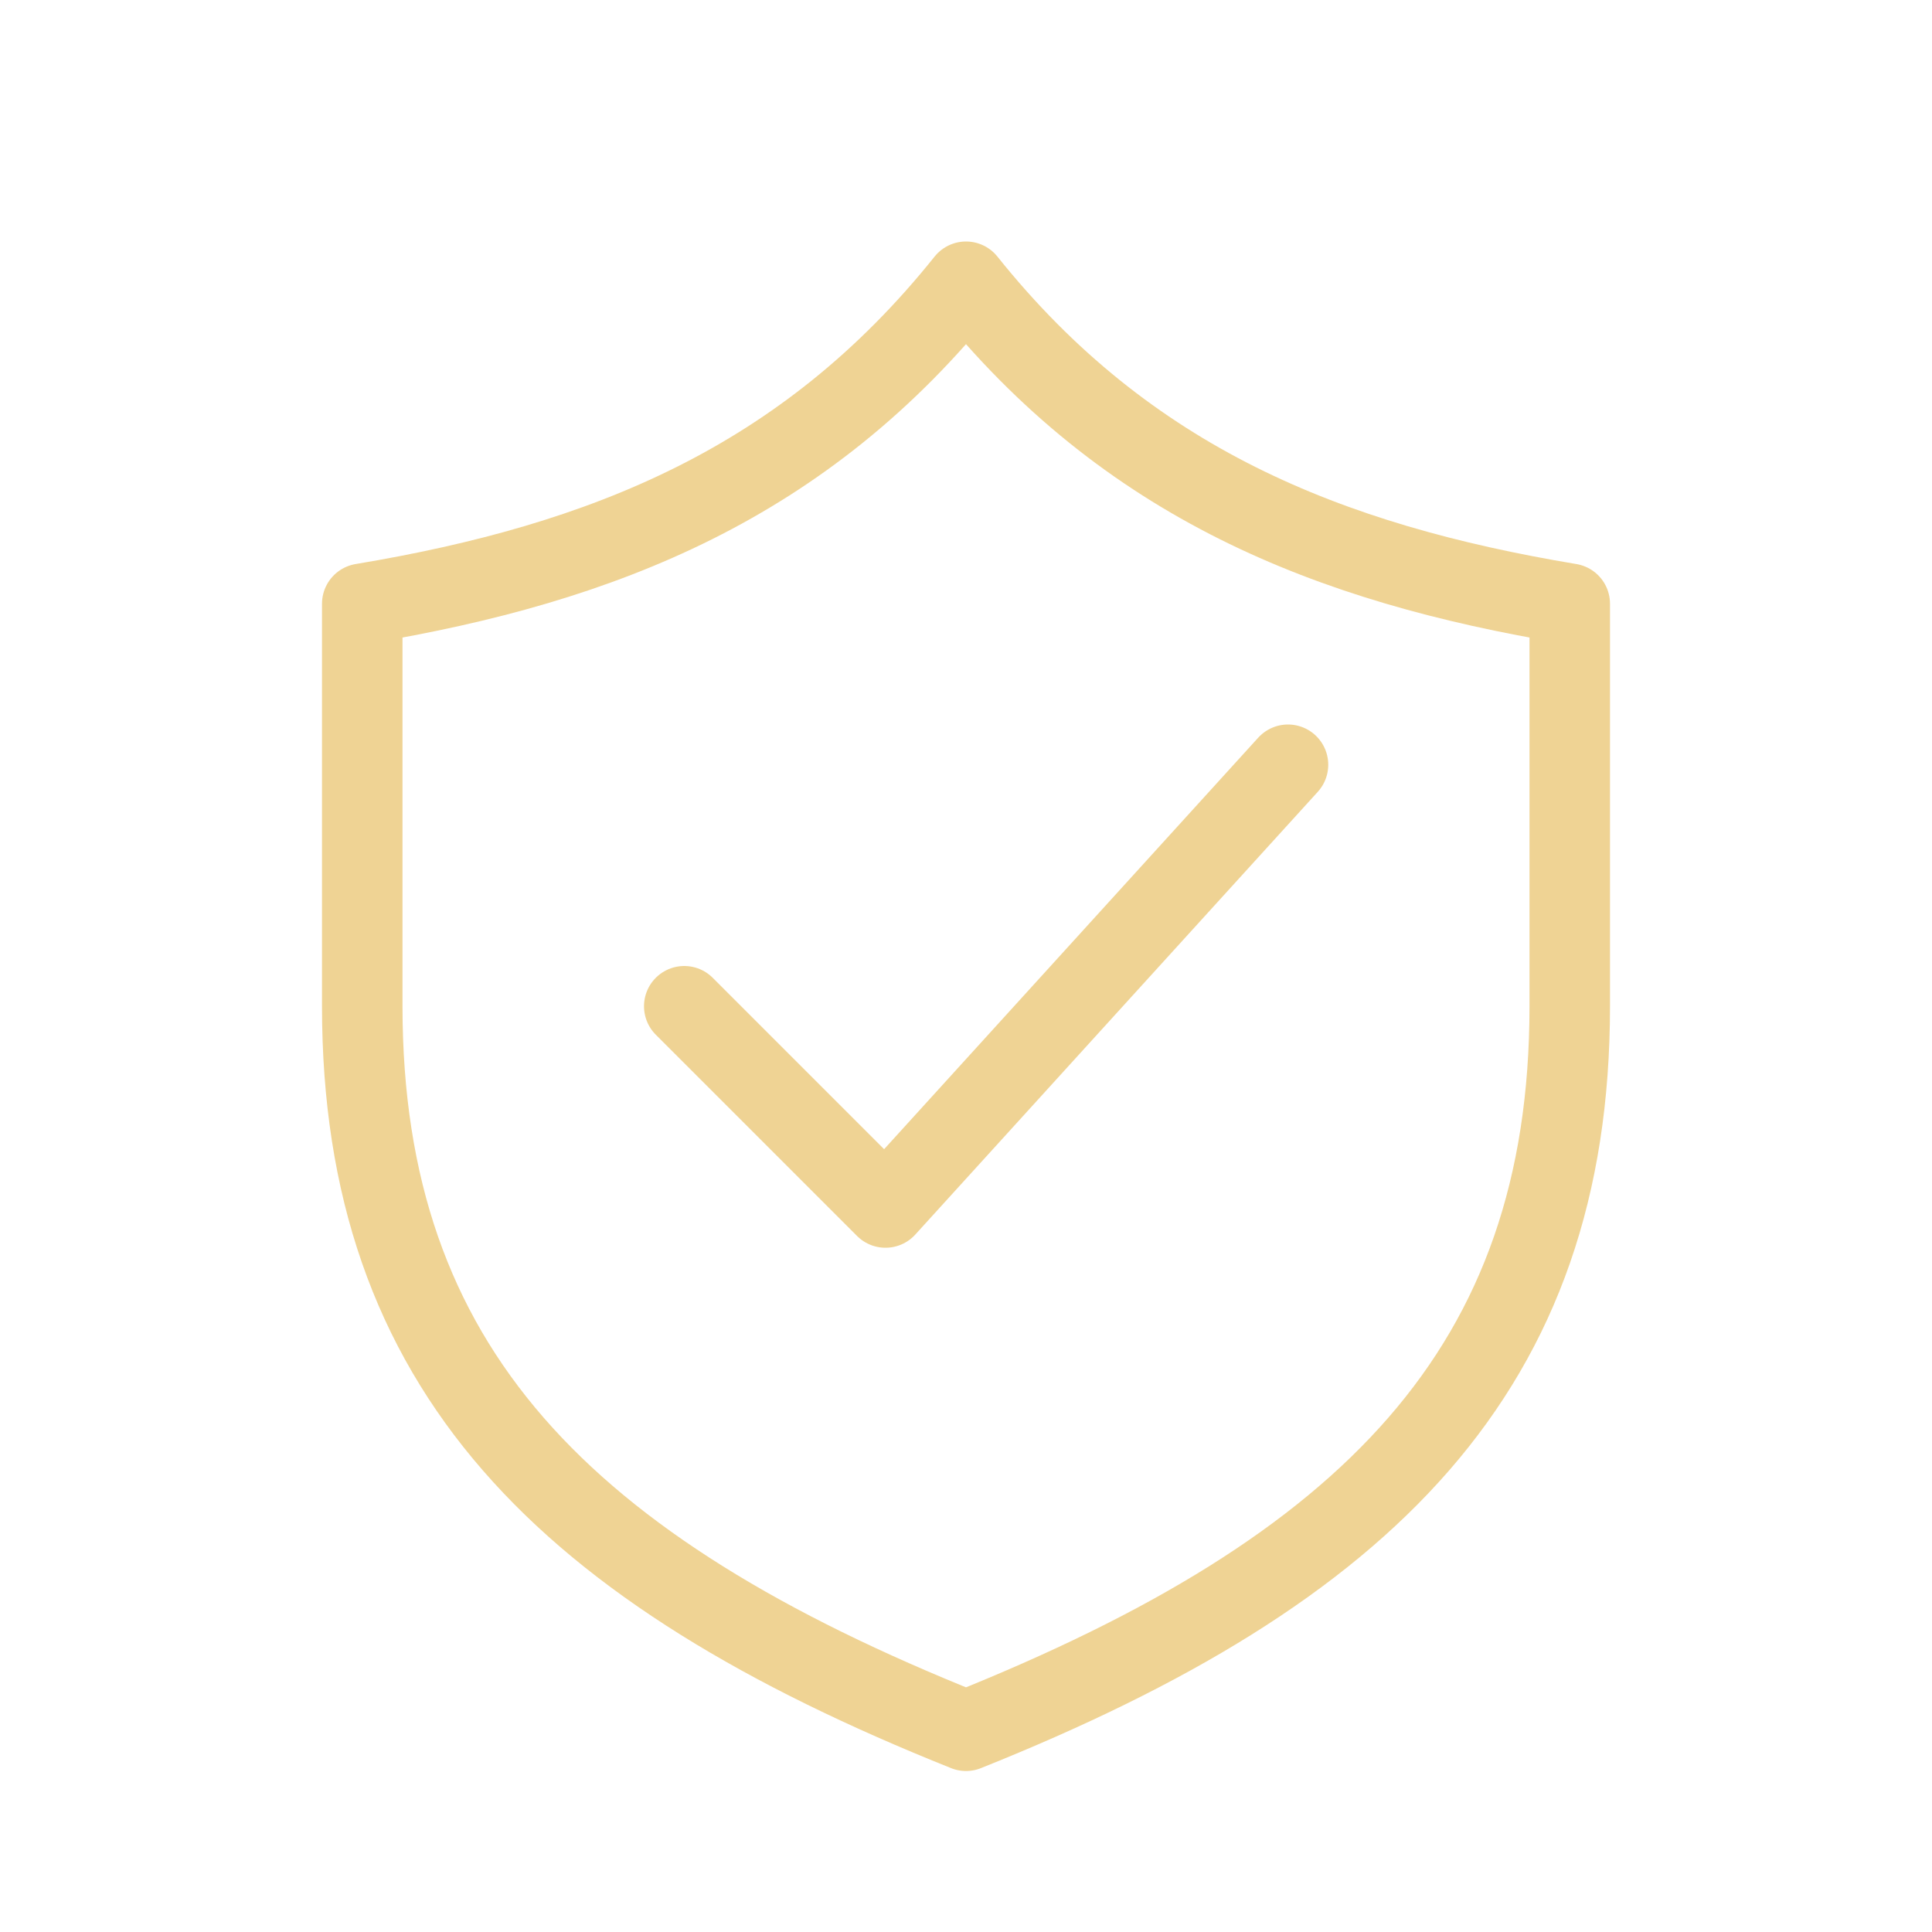
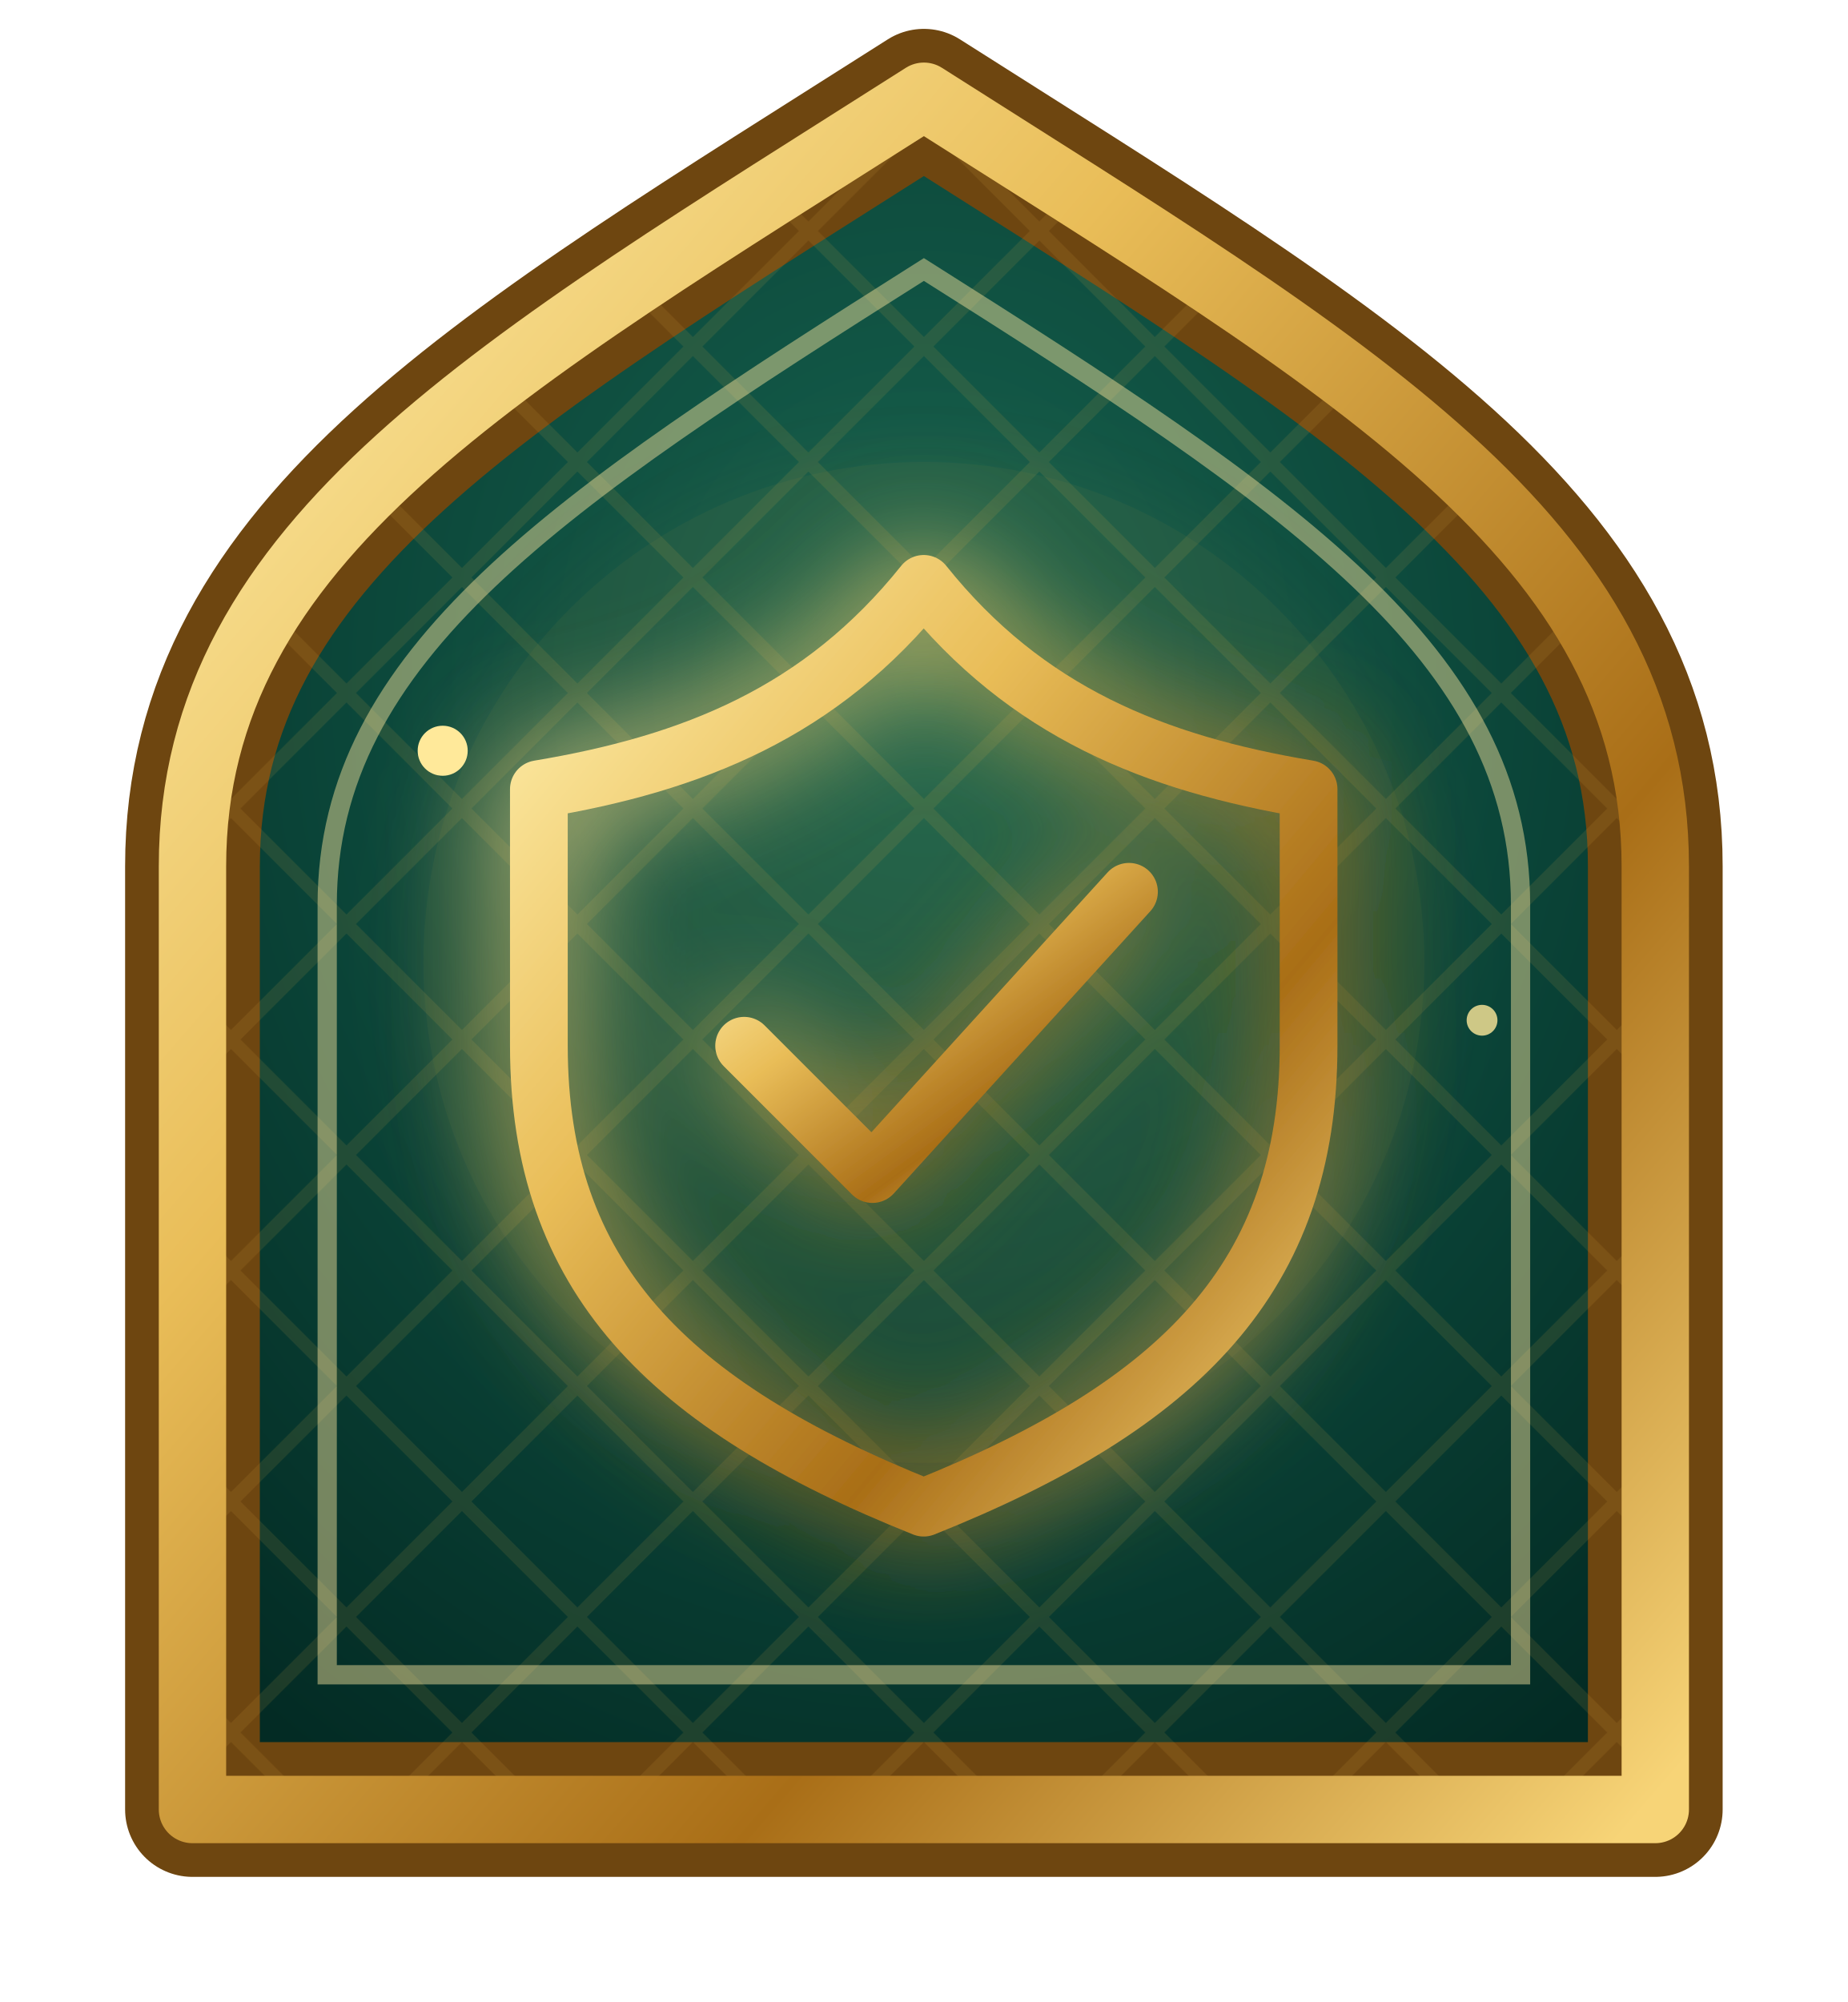
- <svg xmlns="http://www.w3.org/2000/svg" viewBox="0 0 48 48" fill="none" stroke="#efd394" stroke-width="2" stroke-linecap="round" stroke-linejoin="round">
-   <path d="M24 7c4 5 9 7 15 8v10c0 9-5 14-15 18C14 39 9 34 9 25V15c6-1 11-3 15-8Z" />
-   <path d="m17 25 5 5 10-11" />
+ <svg xmlns="http://www.w3.org/2000/svg" viewBox="0 0 96 104" role="img" aria-hidden="true">
+   <defs>
+     <radialGradient id="emerald" cx="50%" cy="34%" r="76%">
+       <stop offset="0" stop-color="#17634f" />
+       <stop offset=".58" stop-color="#0a4337" />
+       <stop offset="1" stop-color="#032b24" />
+     </radialGradient>
+     <linearGradient id="gold" x1="0" y1="0" x2="1" y2="1">
+       <stop stop-color="#fff0ad" />
+       <stop offset=".34" stop-color="#e9bd58" />
+       <stop offset=".7" stop-color="#a96e17" />
+       <stop offset="1" stop-color="#f7d477" />
+     </linearGradient>
+     <filter id="glow" x="-40%" y="-40%" width="180%" height="180%">
+       <feGaussianBlur stdDeviation="2.2" result="b" />
+       <feMerge>
+         <feMergeNode in="b" />
+         <feMergeNode in="SourceGraphic" />
+       </feMerge>
+     </filter>
+     <pattern id="pattern" width="12" height="12" patternUnits="userSpaceOnUse">
+       <path d="M6 0 12 6 6 12 0 6Z" fill="none" stroke="#d9aa46" stroke-opacity=".12" stroke-width=".7" />
+     </pattern>
+   </defs>
+   <path d="M10 94V45C10 28 26 19 48 5c22 14 38 23 38 40v49Z" fill="url(#emerald)" stroke="#6e4610" stroke-width="7" stroke-linejoin="round" />
+   <path d="M10 94V45C10 28 26 19 48 5c22 14 38 23 38 40v49Z" fill="url(#pattern)" stroke="url(#gold)" stroke-width="3.5" stroke-linejoin="round" />
+   <path d="M17 87V47c0-13 12-21 31-33 19 12 31 20 31 33v40Z" fill="none" stroke="#ffe9a0" stroke-opacity=".45" />
+   <circle cx="48" cy="50" r="26" fill="#e2ad42" opacity=".08" filter="url(#glow)" />
+   <g transform="translate(16 21) scale(1.333)" fill="none" stroke="url(#gold)" stroke-width="2.25" stroke-linecap="round" stroke-linejoin="round" filter="url(#glow)">
+     <path d="M24 7c4 5 9 7 15 8v10c0 9-5 14-15 18C14 39 9 34 9 25V15c6-1 11-3 15-8Z" />
+     <path d="m17 25 5 5 10-11" />
+   </g>
+   <circle cx="23" cy="39" r="1.3" fill="#ffe99a" />
+   <circle cx="77" cy="53" r=".8" fill="#ffe99a" opacity=".8" />
+   <path d="M31 96h34" stroke="url(#gold)" stroke-width="1.4" stroke-linecap="round" />
</svg>
